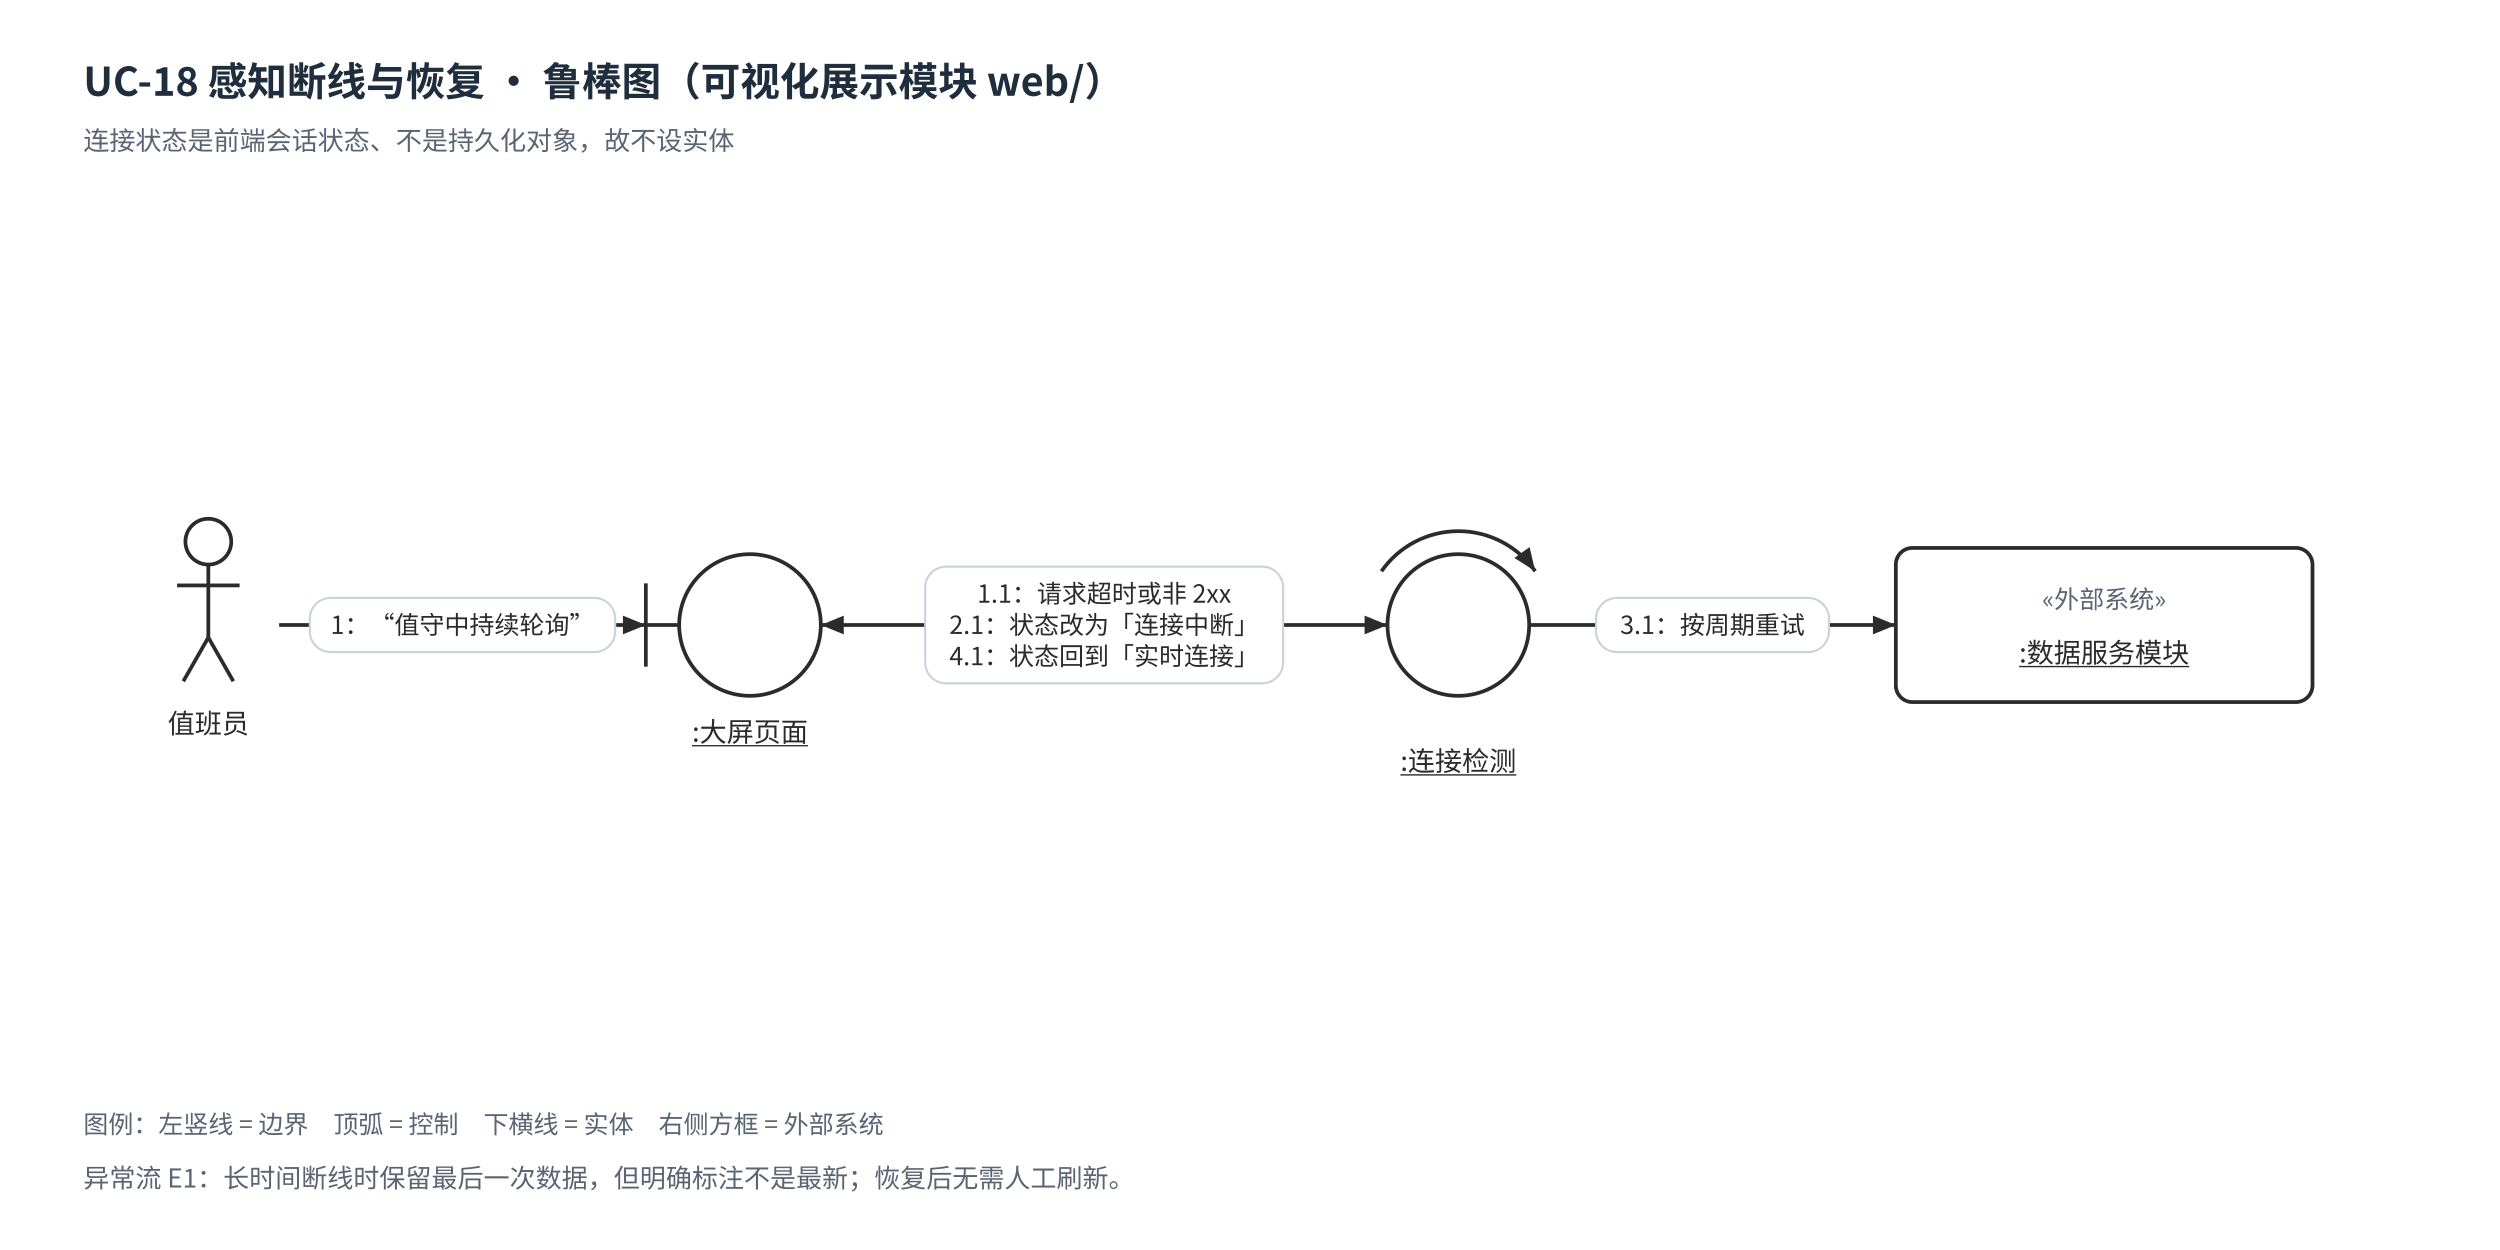
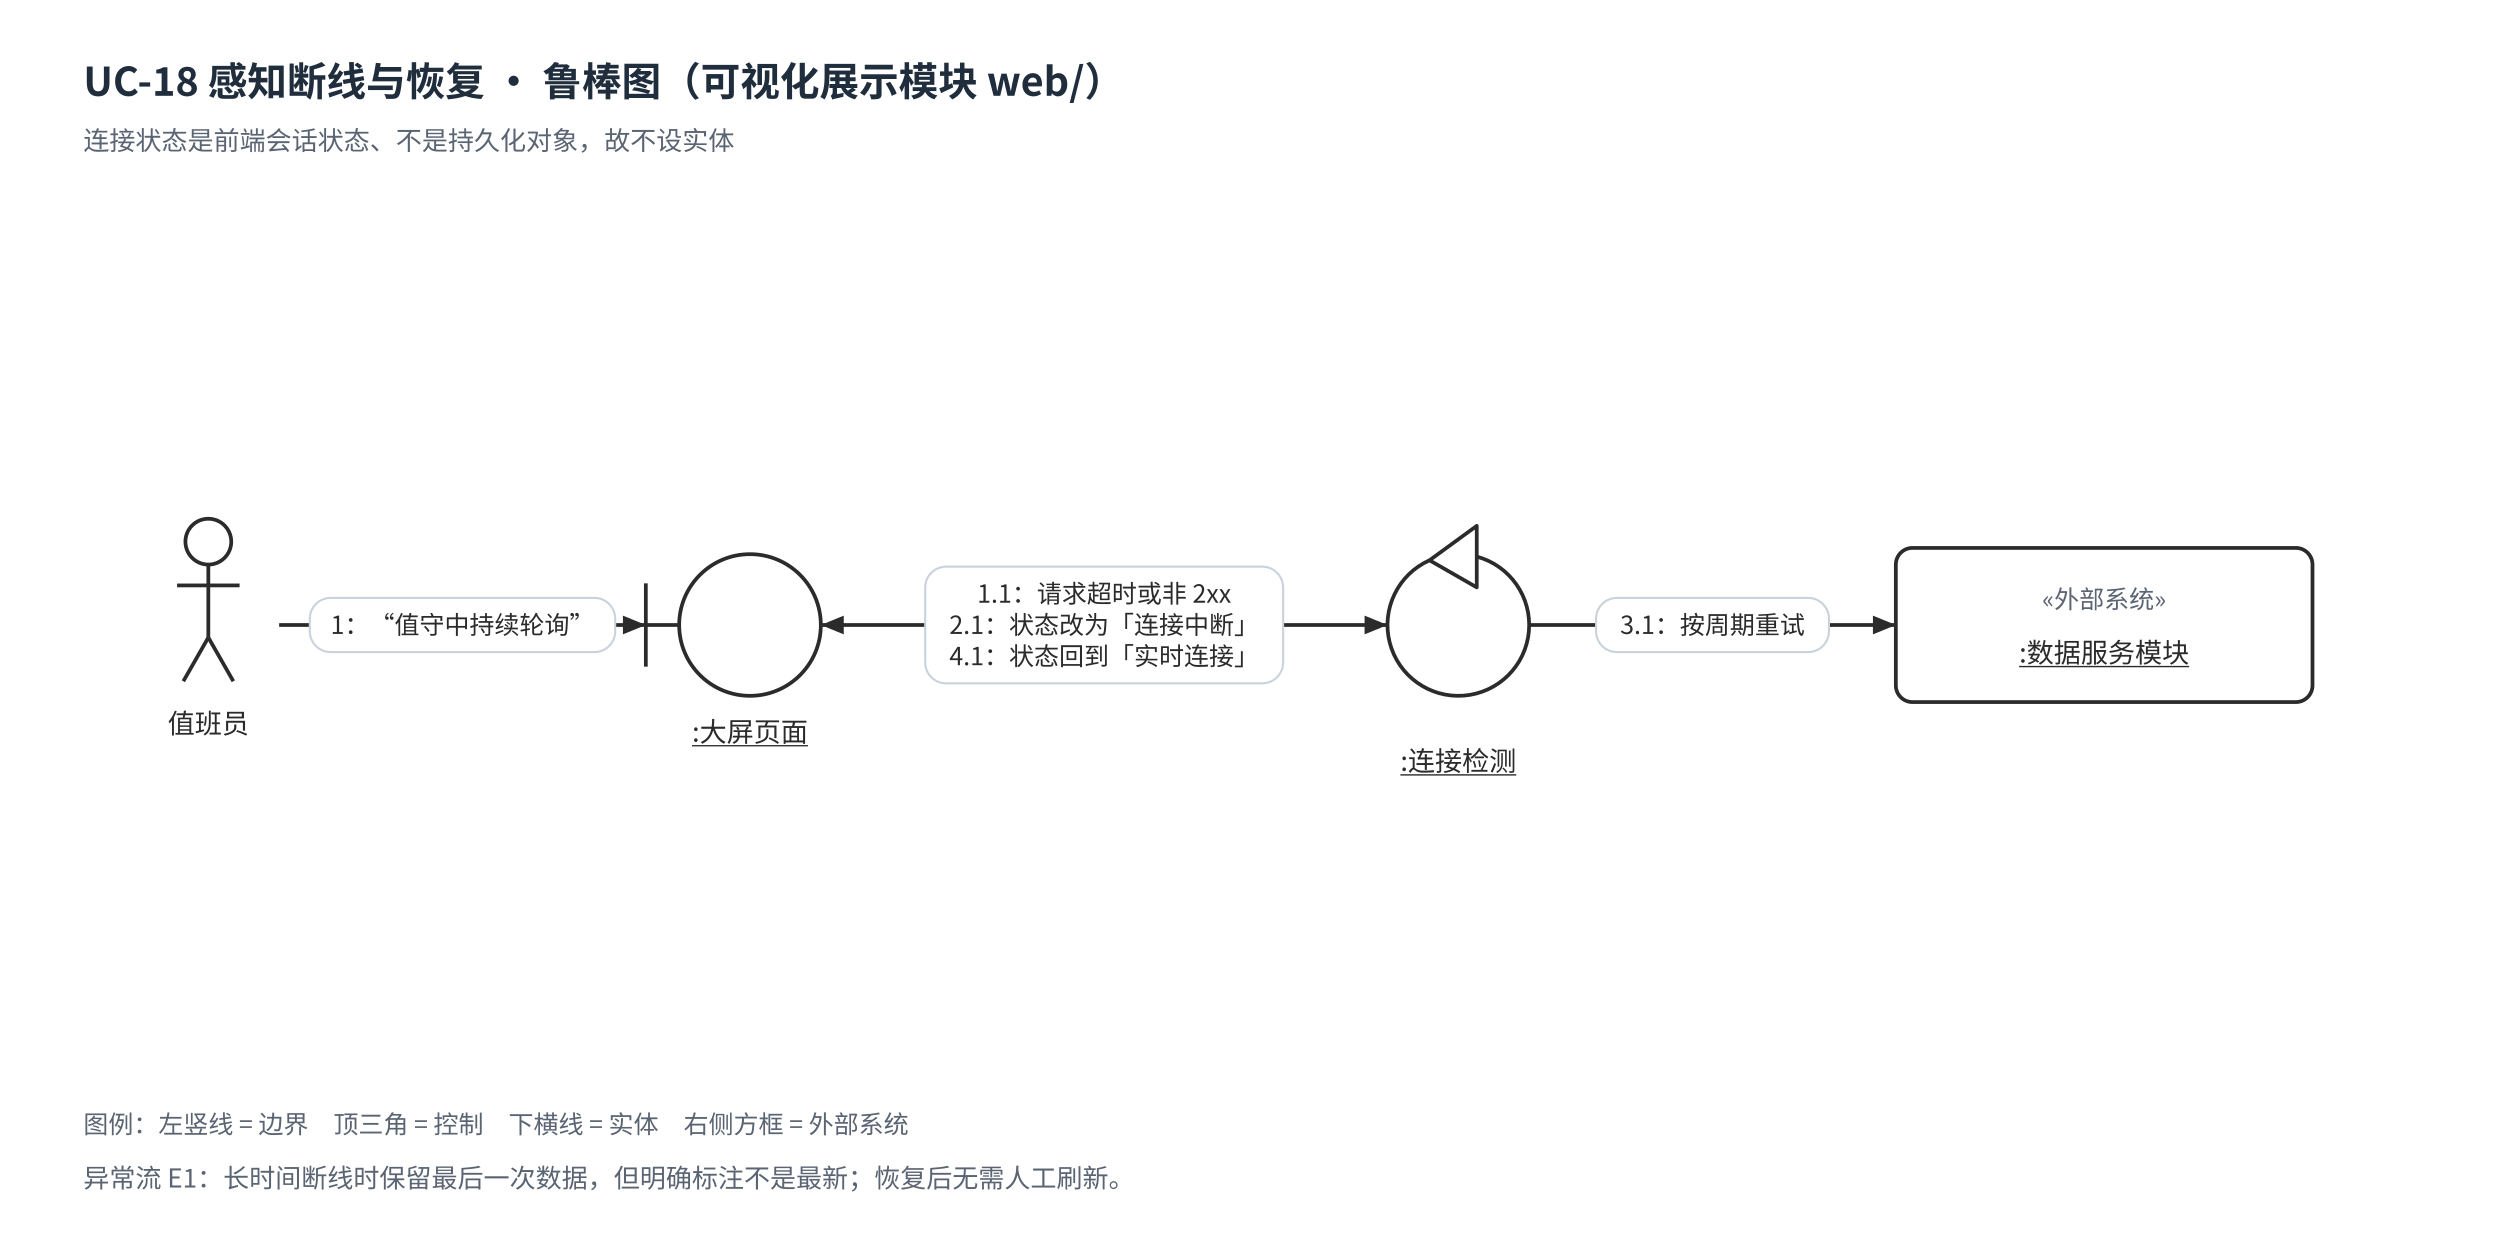
<svg xmlns="http://www.w3.org/2000/svg" width="1200" height="600" viewBox="0 0 1200 600" font-family="Microsoft YaHei, PingFang SC, Noto Sans CJK SC, sans-serif">
  <rect x="0" y="0" width="1200" height="600" fill="#ffffff" />
  <text x="40" y="46" font-size="19" font-weight="700" fill="#1f2d3d">UC-18 感知断线与恢复 · 鲁棒图（可视化展示模块 web/）</text>
  <text x="40" y="72" font-size="12.5" fill="#5a6472">连接状态是前端会话状态、不是持久化对象，故不设实体</text>
  <circle cx="100" cy="260" r="11" fill="#fff" stroke="#2b2b2b" stroke-width="1.8" />
  <line x1="100" y1="271" x2="100" y2="306" stroke="#2b2b2b" stroke-width="1.8" />
  <line x1="85" y1="281" x2="115" y2="281" stroke="#2b2b2b" stroke-width="1.8" />
  <line x1="100" y1="306" x2="88" y2="327" stroke="#2b2b2b" stroke-width="1.8" />
  <line x1="100" y1="306" x2="112" y2="327" stroke="#2b2b2b" stroke-width="1.8" />
  <text x="100" y="352" text-anchor="middle" font-size="13" fill="#2b2b2b">值班员</text>
  <circle cx="360" cy="300" r="34" fill="#fff" stroke="#2b2b2b" stroke-width="1.8" />
  <line x1="310" y1="280" x2="310" y2="320" stroke="#2b2b2b" stroke-width="1.8" />
  <line x1="310" y1="300" x2="326" y2="300" stroke="#2b2b2b" stroke-width="1.8" />
  <text x="360" y="356" text-anchor="middle" font-size="13" text-decoration="underline" fill="#2b2b2b">:大屏页面</text>
-   <circle cx="700" cy="300" r="34" fill="#fff" stroke="#2b2b2b" stroke-width="1.8" />
-   <path d="M663.1,274.2 A45,45 0 0 1 736.9,274.2" fill="none" stroke="#2b2b2b" stroke-width="1.8" />
-   <path d="M736.9,274.2 L726.9,267.8 L734.2,262.6 Z" fill="#2b2b2b" />
+   <path d="M686.17,268.94 A34,34 0 1 0 708.84,267.17" fill="#fff" stroke="#2b2b2b" stroke-width="1.8" />
+   <path d="M708.84,252.40 L686.17,268.94 L708.84,281.94 Z" fill="#fff" stroke="#2b2b2b" stroke-width="1.8" stroke-linejoin="round" />
  <text x="700" y="370" text-anchor="middle" font-size="13" text-decoration="underline" fill="#2b2b2b">:连接检测</text>
  <rect x="910.0" y="263.0" width="200" height="74" rx="8" fill="#fff" stroke="#2b2b2b" stroke-width="1.8" />
  <text x="1010" y="292" text-anchor="middle" font-size="12" fill="#5a6472">«外部系统»</text>
  <text x="1010" y="318" text-anchor="middle" font-size="13" text-decoration="underline" fill="#2b2b2b">:数据服务模块</text>
  <line x1="134.0" y1="300.0" x2="310.0" y2="300.0" stroke="#2b2b2b" stroke-width="1.8" />
  <path d="M310.0,300.0 L299.0,304.5 L299.0,295.5 Z" fill="#2b2b2b" />
  <line x1="394.0" y1="300.0" x2="666.0" y2="300.0" stroke="#2b2b2b" stroke-width="1.8" />
  <path d="M666.0,300.0 L655.0,304.5 L655.0,295.5 Z" fill="#2b2b2b" />
  <path d="M394.0,300.0 L405.0,295.5 L405.0,304.5 Z" fill="#2b2b2b" />
  <line x1="734.0" y1="300.0" x2="910.0" y2="300.0" stroke="#2b2b2b" stroke-width="1.8" />
  <path d="M910.0,300.0 L899.0,304.5 L899.0,295.5 Z" fill="#2b2b2b" />
  <g>
    <rect x="148.7" y="287.0" width="146.6" height="26" rx="10" fill="#fff" stroke="#c9d2dc" stroke-width="1" />
  </g>
  <text x="222.0" y="304.3" text-anchor="middle" font-size="12" fill="#2b2b2b">1：“值守中持续轮询”</text>
  <g>
    <rect x="444.1" y="272.0" width="171.8" height="56" rx="10" fill="#fff" stroke="#c9d2dc" stroke-width="1" />
  </g>
  <text x="530.0" y="289.3" text-anchor="middle" font-size="12" fill="#2b2b2b">1.1：请求超时或非 2xx</text>
  <text x="530.0" y="304.3" text-anchor="middle" font-size="12" fill="#2b2b2b">2.1：状态改为「连接中断」</text>
  <text x="530.0" y="319.3" text-anchor="middle" font-size="12" fill="#2b2b2b">4.1：状态回到「实时连接」</text>
  <g>
    <rect x="766.1" y="287.0" width="111.8" height="26" rx="10" fill="#fff" stroke="#c9d2dc" stroke-width="1" />
  </g>
  <text x="822.0" y="304.3" text-anchor="middle" font-size="12" fill="#2b2b2b">3.1：按周期重试</text>
-   <text x="40" y="544" font-size="12" fill="#5a6472">图例：左竖线 = 边界　顶弧 = 控制　下横线 = 实体　右侧方框 = 外部系统</text>
+   <text x="40" y="544" font-size="12" fill="#5a6472">图例：左竖线 = 边界　顶三角 = 控制　下横线 = 实体　右侧方框 = 外部系统</text>
  <text x="40" y="570" font-size="12.5" fill="#5a6472">异常流 E1：长时间断线时保留最后一次数据，但明确标注不是最新；恢复后无需人工刷新。</text>
</svg>
